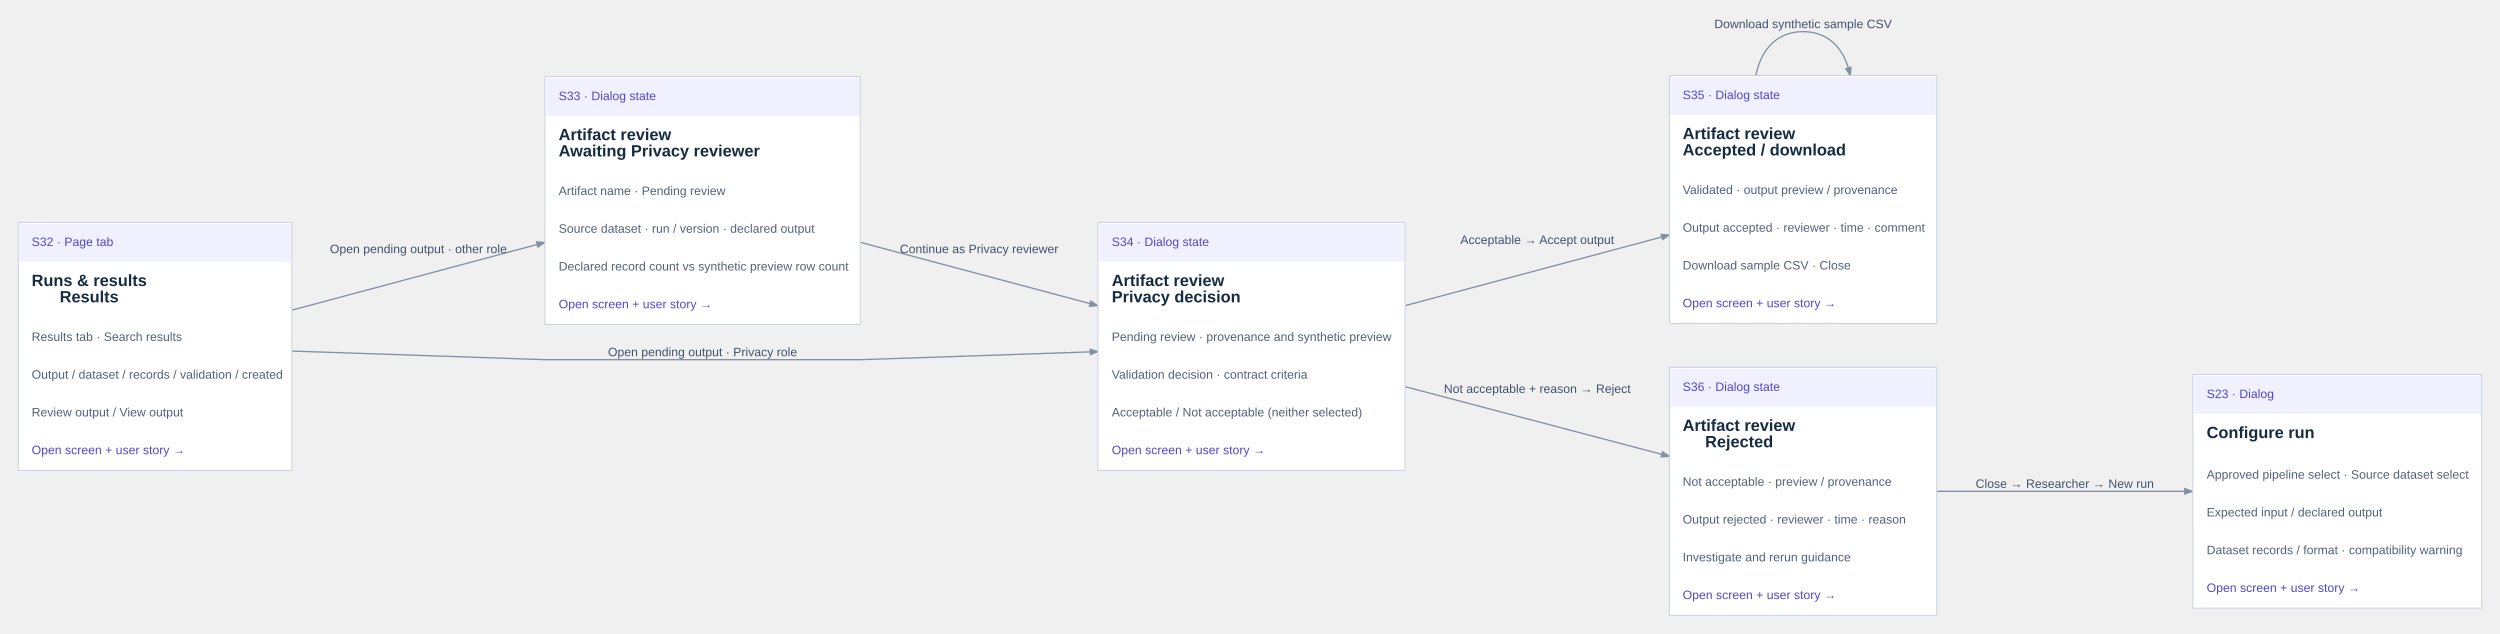
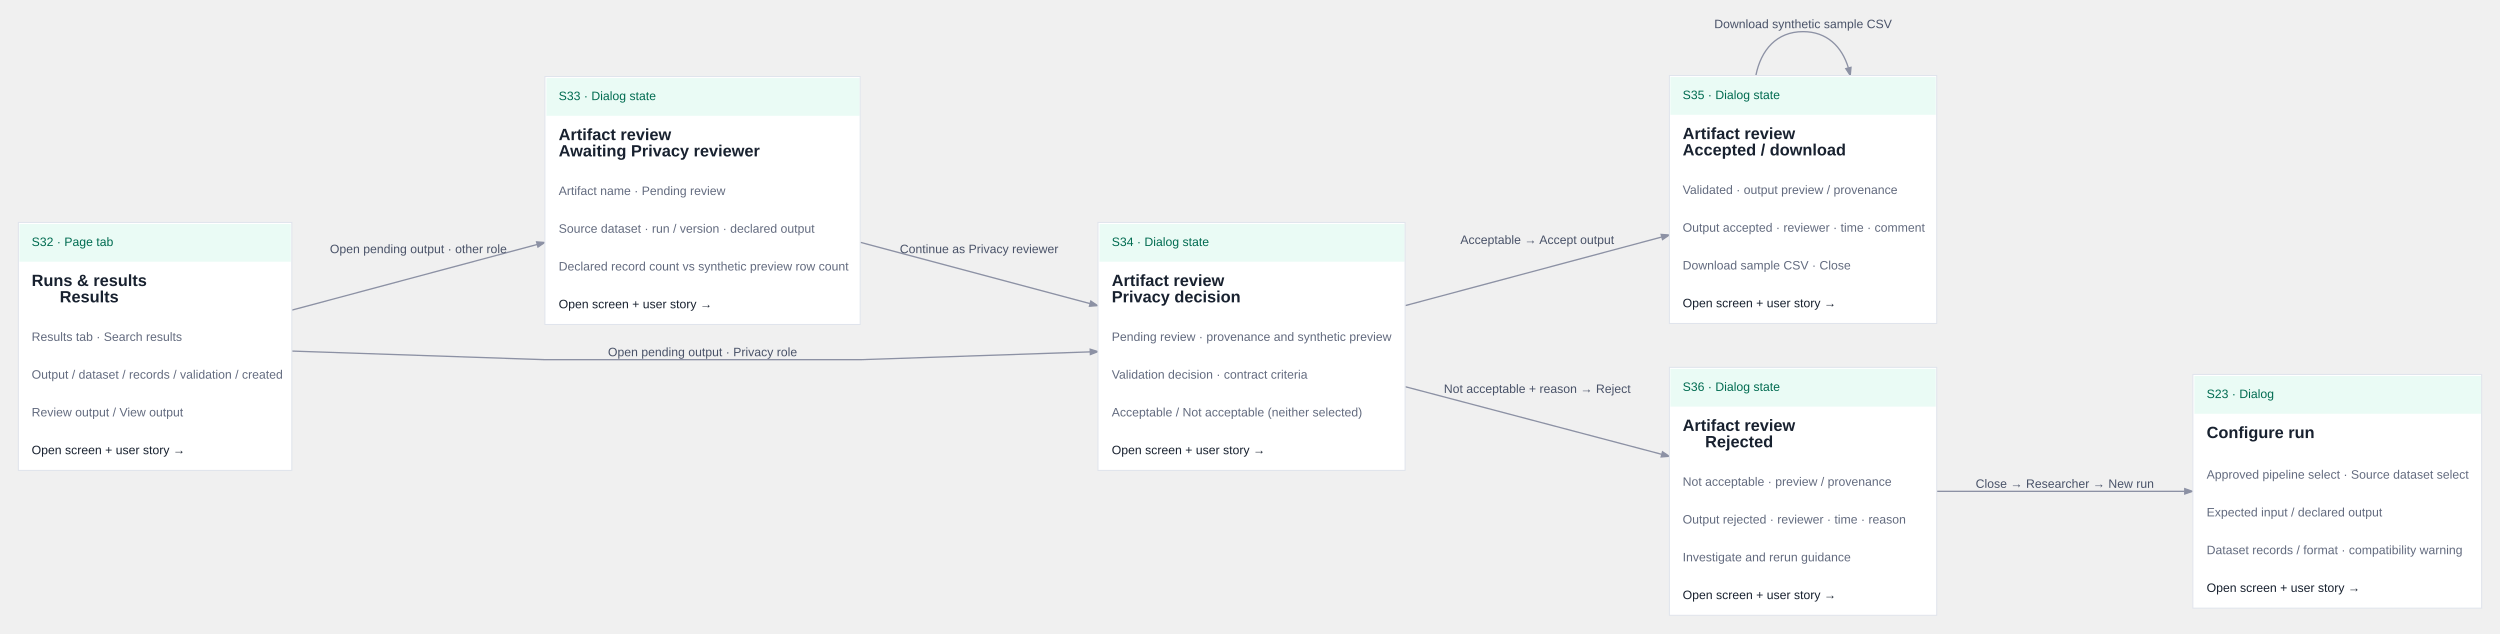
<svg xmlns="http://www.w3.org/2000/svg" xmlns:xlink="http://www.w3.org/1999/xlink" width="2450pt" height="621pt" viewBox="0.00 0.00 2450.00 621.00">
  <g id="graph0" class="graph" transform="scale(1 1) rotate(0) translate(18 603)">
    <g id="edge1" class="edge">
      <g id="a_edge1">
        <a xlink:title="Open pending output · other role">
-           <path fill="none" stroke="#8590a2" stroke-width="1.3" d="M268.15,-299.12C340.94,-318.6 431.64,-342.86 508.39,-363.4" />
-           <polygon fill="#8590a2" stroke="#8590a2" stroke-width="1.3" points="507.85,-365.97 515.77,-365.37 509.21,-360.9 507.85,-365.97" />
+           <path fill="none" stroke="#8c91a4" stroke-width="1.3" d="M268.15,-299.12C340.94,-318.6 431.64,-342.86 508.39,-363.4" />
+           <polygon fill="#8c91a4" stroke="#8c91a4" stroke-width="1.3" points="507.85,-365.97 515.77,-365.37 509.21,-360.9 507.85,-365.97" />
        </a>
      </g>
-       <text text-anchor="middle" x="392" y="-354.9" font-family="Arial" font-size="12.00" fill="#42526b">Open pending output · other role</text>
+       <text text-anchor="middle" x="392" y="-354.9" font-family="Arial" font-size="12.00" fill="#495268">Open pending output · other role</text>
    </g>
    <g id="edge3" class="edge">
      <g id="a_edge3">
        <a xlink:title="Open pending output · Privacy role">
-           <path fill="none" stroke="#8590a2" stroke-width="1.3" d="M268.26,-258.95C378.12,-255.2 516,-250.5 516,-250.5 516,-250.5 825,-250.5 825,-250.5 825,-250.5 944.87,-254.57 1050.4,-258.16" />
-           <polygon fill="#8590a2" stroke="#8590a2" stroke-width="1.3" points="1050.39,-260.79 1057.97,-258.42 1050.57,-255.54 1050.39,-260.79" />
+           <path fill="none" stroke="#8c91a4" stroke-width="1.3" d="M268.26,-258.95C378.12,-255.2 516,-250.5 516,-250.5 516,-250.5 825,-250.5 825,-250.5 825,-250.5 944.87,-254.57 1050.4,-258.16" />
+           <polygon fill="#8c91a4" stroke="#8c91a4" stroke-width="1.3" points="1050.39,-260.79 1057.97,-258.42 1050.57,-255.54 1050.39,-260.79" />
        </a>
      </g>
-       <text text-anchor="middle" x="670.5" y="-253.9" font-family="Arial" font-size="12.00" fill="#42526b">Open pending output · Privacy role</text>
+       <text text-anchor="middle" x="670.5" y="-253.9" font-family="Arial" font-size="12.00" fill="#495268">Open pending output · Privacy role</text>
    </g>
    <g id="edge2" class="edge">
      <g id="a_edge2">
        <a xlink:title="Continue as Privacy reviewer">
-           <path fill="none" stroke="#8590a2" stroke-width="1.3" d="M825.1,-365.52C895.68,-346.69 979.29,-324.38 1050.31,-305.44" />
-           <polygon fill="#8590a2" stroke="#8590a2" stroke-width="1.3" points="1051.01,-307.97 1057.58,-303.5 1049.66,-302.89 1051.01,-307.97" />
+           <path fill="none" stroke="#8c91a4" stroke-width="1.3" d="M825.1,-365.52C895.68,-346.69 979.29,-324.38 1050.31,-305.44" />
+           <polygon fill="#8c91a4" stroke="#8c91a4" stroke-width="1.3" points="1051.01,-307.97 1057.58,-303.5 1049.66,-302.89 1051.01,-307.97" />
        </a>
      </g>
-       <text text-anchor="middle" x="941.5" y="-354.9" font-family="Arial" font-size="12.00" fill="#42526b">Continue as Privacy reviewer</text>
+       <text text-anchor="middle" x="941.5" y="-354.9" font-family="Arial" font-size="12.00" fill="#495268">Continue as Privacy reviewer</text>
    </g>
    <g id="edge4" class="edge">
      <g id="a_edge4">
        <a xlink:title="Acceptable → Accept output">
-           <path fill="none" stroke="#8590a2" stroke-width="1.3" d="M1359.14,-303.52C1437.84,-324.56 1533.64,-350.18 1610.46,-370.72" />
-           <polygon fill="#8590a2" stroke="#8590a2" stroke-width="1.3" points="1609.91,-373.29 1617.84,-372.69 1611.27,-368.22 1609.91,-373.29" />
+           <path fill="none" stroke="#8c91a4" stroke-width="1.3" d="M1359.14,-303.52C1437.84,-324.56 1533.64,-350.18 1610.46,-370.72" />
+           <polygon fill="#8c91a4" stroke="#8c91a4" stroke-width="1.3" points="1609.91,-373.29 1617.84,-372.69 1611.27,-368.22 1609.91,-373.29" />
        </a>
      </g>
-       <text text-anchor="middle" x="1488.5" y="-363.9" font-family="Arial" font-size="12.00" fill="#42526b">Acceptable → Accept output</text>
+       <text text-anchor="middle" x="1488.5" y="-363.9" font-family="Arial" font-size="12.00" fill="#495268">Acceptable → Accept output</text>
    </g>
    <g id="edge5" class="edge">
      <g id="a_edge5">
        <a xlink:title="Not acceptable + reason → Reject">
-           <path fill="none" stroke="#8590a2" stroke-width="1.3" d="M1359.14,-224.04C1437.84,-203.29 1533.64,-178.03 1610.46,-157.77" />
-           <polygon fill="#8590a2" stroke="#8590a2" stroke-width="1.3" points="1611.25,-160.27 1617.84,-155.82 1609.91,-155.2 1611.25,-160.27" />
+           <path fill="none" stroke="#8c91a4" stroke-width="1.3" d="M1359.14,-224.04C1437.84,-203.29 1533.64,-178.03 1610.46,-157.77" />
+           <polygon fill="#8c91a4" stroke="#8c91a4" stroke-width="1.3" points="1611.25,-160.27 1617.84,-155.82 1609.91,-155.2 1611.25,-160.27" />
        </a>
      </g>
-       <text text-anchor="middle" x="1488.5" y="-217.9" font-family="Arial" font-size="12.00" fill="#42526b">Not acceptable + reason → Reject</text>
+       <text text-anchor="middle" x="1488.5" y="-217.9" font-family="Arial" font-size="12.00" fill="#495268">Not acceptable + reason → Reject</text>
    </g>
    <g id="edge6" class="edge">
      <g id="a_edge6">
        <a xlink:title="Download synthetic sample CSV">
-           <path fill="none" stroke="#8590a2" stroke-width="1.3" d="M1702.76,-529.09C1707.71,-554.07 1723.12,-572 1749,-572 1772.25,-572 1787.05,-557.53 1793.41,-536.48" />
-           <polygon fill="#8590a2" stroke="#8590a2" stroke-width="1.3" points="1795.98,-537.01 1795.24,-529.09 1790.89,-535.74 1795.98,-537.01" />
+           <path fill="none" stroke="#8c91a4" stroke-width="1.3" d="M1702.76,-529.09C1707.71,-554.07 1723.12,-572 1749,-572 1772.25,-572 1787.05,-557.53 1793.41,-536.48" />
+           <polygon fill="#8c91a4" stroke="#8c91a4" stroke-width="1.3" points="1795.98,-537.01 1795.24,-529.09 1790.89,-535.74 1795.98,-537.01" />
        </a>
      </g>
-       <text text-anchor="middle" x="1749" y="-575.4" font-family="Arial" font-size="12.00" fill="#42526b">Download synthetic sample CSV</text>
+       <text text-anchor="middle" x="1749" y="-575.4" font-family="Arial" font-size="12.00" fill="#495268">Download synthetic sample CSV</text>
    </g>
    <g id="edge7" class="edge">
      <g id="a_edge7">
        <a xlink:title="Close → Researcher → New run">
-           <path fill="none" stroke="#8590a2" stroke-width="1.3" d="M1880.25,-121.5C1953.9,-121.5 2046.26,-121.5 2122.75,-121.5" />
-           <polygon fill="#8590a2" stroke="#8590a2" stroke-width="1.3" points="2123.07,-124.13 2130.57,-121.5 2123.07,-118.88 2123.07,-124.13" />
+           <path fill="none" stroke="#8c91a4" stroke-width="1.3" d="M1880.25,-121.5C1953.9,-121.5 2046.26,-121.5 2122.75,-121.5" />
+           <polygon fill="#8c91a4" stroke="#8c91a4" stroke-width="1.3" points="2123.07,-124.13 2130.57,-121.5 2123.07,-118.88 2123.07,-124.13" />
        </a>
      </g>
-       <text text-anchor="middle" x="2005.5" y="-124.9" font-family="Arial" font-size="12.00" fill="#42526b">Close → Researcher → New run</text>
+       <text text-anchor="middle" x="2005.5" y="-124.9" font-family="Arial" font-size="12.00" fill="#495268">Close → Researcher → New run</text>
    </g>
    <g id="node-S32" class="node">
      <g id="a_node-S32">
        <a xlink:href="#screen=S32&amp;journey=F09" xlink:title="Runs &amp; results · Results">
          <polygon fill="white" stroke="transparent" points="0,-142 0,-385 268,-385 268,-142 0,-142" />
-           <polygon fill="#f1f0ff" stroke="transparent" points="1,-346.5 1,-383.5 267,-383.5 267,-346.5 1,-346.5" />
-           <text text-anchor="start" x="13" y="-361.9" font-family="Arial" font-size="12.00" fill="#5147cb">S32 · Page tab</text>
-           <text text-anchor="start" x="13" y="-322.7" font-family="Arial" font-weight="bold" font-size="16.00" fill="#152b42">Runs &amp; results</text>
-           <text text-anchor="start" x="40.5" y="-306.7" font-family="Arial" font-weight="bold" font-size="16.00" fill="#152b42">Results</text>
-           <text text-anchor="start" x="13" y="-268.9" font-family="Arial" font-size="12.00" fill="#52617a">Results tab · Search results</text>
-           <text text-anchor="start" x="13" y="-231.9" font-family="Arial" font-size="12.00" fill="#52617a">Output / dataset / records / validation / created</text>
-           <text text-anchor="start" x="13" y="-194.9" font-family="Arial" font-size="12.00" fill="#52617a">Review output / View output</text>
-           <text text-anchor="start" x="13" y="-157.9" font-family="Arial" font-size="12.00" fill="#5147cb">Open screen + user story →</text>
-           <polygon fill="none" stroke="#cbd2df" points="0,-142 0,-385 268,-385 268,-142 0,-142" />
+           <polygon fill="#eafbf5" stroke="transparent" points="1,-346.5 1,-383.5 267,-383.5 267,-346.5 1,-346.5" />
+           <text text-anchor="start" x="13" y="-361.9" font-family="Arial" font-size="12.00" fill="#006b50">S32 · Page tab</text>
+           <text text-anchor="start" x="13" y="-322.7" font-family="Arial" font-weight="bold" font-size="16.00" fill="#18212f">Runs &amp; results</text>
+           <text text-anchor="start" x="40.5" y="-306.7" font-family="Arial" font-weight="bold" font-size="16.00" fill="#18212f">Results</text>
+           <text text-anchor="start" x="13" y="-268.9" font-family="Arial" font-size="12.00" fill="#626a7e">Results tab · Search results</text>
+           <text text-anchor="start" x="13" y="-231.9" font-family="Arial" font-size="12.00" fill="#626a7e">Output / dataset / records / validation / created</text>
+           <text text-anchor="start" x="13" y="-194.9" font-family="Arial" font-size="12.00" fill="#626a7e">Review output / View output</text>
+           <text text-anchor="start" x="13" y="-157.9" font-family="Arial" font-size="12.00" fill="#18212f">Open screen + user story →</text>
+           <polygon fill="none" stroke="#e0e4ec" points="0,-142 0,-385 268,-385 268,-142 0,-142" />
        </a>
      </g>
    </g>
    <g id="node-S33" class="node">
      <g id="a_node-S33">
        <a xlink:href="#screen=S33&amp;journey=F09" xlink:title="Artifact review · Awaiting Privacy reviewer">
          <polygon fill="white" stroke="transparent" points="516,-285 516,-528 825,-528 825,-285 516,-285" />
-           <polygon fill="#f1f0ff" stroke="transparent" points="517.5,-489.5 517.5,-526.5 824.5,-526.5 824.5,-489.5 517.5,-489.5" />
-           <text text-anchor="start" x="529.5" y="-504.9" font-family="Arial" font-size="12.00" fill="#5147cb">S33 · Dialog state</text>
-           <text text-anchor="start" x="529.5" y="-465.7" font-family="Arial" font-weight="bold" font-size="16.00" fill="#152b42">Artifact review</text>
-           <text text-anchor="start" x="529.5" y="-449.7" font-family="Arial" font-weight="bold" font-size="16.00" fill="#152b42">Awaiting Privacy reviewer</text>
-           <text text-anchor="start" x="529.5" y="-411.9" font-family="Arial" font-size="12.00" fill="#52617a">Artifact name · Pending review</text>
-           <text text-anchor="start" x="529.5" y="-374.9" font-family="Arial" font-size="12.00" fill="#52617a">Source dataset · run / version · declared output</text>
-           <text text-anchor="start" x="529.5" y="-337.9" font-family="Arial" font-size="12.00" fill="#52617a">Declared record count vs synthetic preview row count</text>
-           <text text-anchor="start" x="529.5" y="-300.9" font-family="Arial" font-size="12.00" fill="#5147cb">Open screen + user story →</text>
-           <polygon fill="none" stroke="#cbd2df" points="516,-285 516,-528 825,-528 825,-285 516,-285" />
+           <polygon fill="#eafbf5" stroke="transparent" points="517.5,-489.5 517.5,-526.5 824.5,-526.5 824.5,-489.5 517.5,-489.5" />
+           <text text-anchor="start" x="529.5" y="-504.9" font-family="Arial" font-size="12.00" fill="#006b50">S33 · Dialog state</text>
+           <text text-anchor="start" x="529.5" y="-465.7" font-family="Arial" font-weight="bold" font-size="16.00" fill="#18212f">Artifact review</text>
+           <text text-anchor="start" x="529.5" y="-449.7" font-family="Arial" font-weight="bold" font-size="16.00" fill="#18212f">Awaiting Privacy reviewer</text>
+           <text text-anchor="start" x="529.5" y="-411.9" font-family="Arial" font-size="12.00" fill="#626a7e">Artifact name · Pending review</text>
+           <text text-anchor="start" x="529.5" y="-374.9" font-family="Arial" font-size="12.00" fill="#626a7e">Source dataset · run / version · declared output</text>
+           <text text-anchor="start" x="529.5" y="-337.9" font-family="Arial" font-size="12.00" fill="#626a7e">Declared record count vs synthetic preview row count</text>
+           <text text-anchor="start" x="529.5" y="-300.9" font-family="Arial" font-size="12.00" fill="#18212f">Open screen + user story →</text>
+           <polygon fill="none" stroke="#e0e4ec" points="516,-285 516,-528 825,-528 825,-285 516,-285" />
        </a>
      </g>
    </g>
    <g id="node-S34" class="node">
      <g id="a_node-S34">
        <a xlink:href="#screen=S34&amp;journey=F09" xlink:title="Artifact review · Privacy decision">
          <polygon fill="white" stroke="transparent" points="1058,-142 1058,-385 1359,-385 1359,-142 1058,-142" />
-           <polygon fill="#f1f0ff" stroke="transparent" points="1059.5,-346.5 1059.5,-383.5 1358.5,-383.5 1358.5,-346.5 1059.5,-346.5" />
-           <text text-anchor="start" x="1071.5" y="-361.9" font-family="Arial" font-size="12.00" fill="#5147cb">S34 · Dialog state</text>
-           <text text-anchor="start" x="1071.5" y="-322.7" font-family="Arial" font-weight="bold" font-size="16.00" fill="#152b42">Artifact review</text>
-           <text text-anchor="start" x="1071.5" y="-306.7" font-family="Arial" font-weight="bold" font-size="16.00" fill="#152b42">Privacy decision</text>
-           <text text-anchor="start" x="1071.5" y="-268.9" font-family="Arial" font-size="12.00" fill="#52617a">Pending review · provenance and synthetic preview</text>
-           <text text-anchor="start" x="1071.5" y="-231.9" font-family="Arial" font-size="12.00" fill="#52617a">Validation decision · contract criteria</text>
-           <text text-anchor="start" x="1071.5" y="-194.9" font-family="Arial" font-size="12.00" fill="#52617a">Acceptable / Not acceptable (neither selected)</text>
-           <text text-anchor="start" x="1071.5" y="-157.9" font-family="Arial" font-size="12.00" fill="#5147cb">Open screen + user story →</text>
-           <polygon fill="none" stroke="#cbd2df" points="1058,-142 1058,-385 1359,-385 1359,-142 1058,-142" />
+           <polygon fill="#eafbf5" stroke="transparent" points="1059.5,-346.5 1059.5,-383.5 1358.5,-383.5 1358.5,-346.5 1059.5,-346.5" />
+           <text text-anchor="start" x="1071.5" y="-361.9" font-family="Arial" font-size="12.00" fill="#006b50">S34 · Dialog state</text>
+           <text text-anchor="start" x="1071.5" y="-322.7" font-family="Arial" font-weight="bold" font-size="16.00" fill="#18212f">Artifact review</text>
+           <text text-anchor="start" x="1071.5" y="-306.7" font-family="Arial" font-weight="bold" font-size="16.00" fill="#18212f">Privacy decision</text>
+           <text text-anchor="start" x="1071.5" y="-268.9" font-family="Arial" font-size="12.00" fill="#626a7e">Pending review · provenance and synthetic preview</text>
+           <text text-anchor="start" x="1071.5" y="-231.9" font-family="Arial" font-size="12.00" fill="#626a7e">Validation decision · contract criteria</text>
+           <text text-anchor="start" x="1071.5" y="-194.9" font-family="Arial" font-size="12.00" fill="#626a7e">Acceptable / Not acceptable (neither selected)</text>
+           <text text-anchor="start" x="1071.5" y="-157.9" font-family="Arial" font-size="12.00" fill="#18212f">Open screen + user story →</text>
+           <polygon fill="none" stroke="#e0e4ec" points="1058,-142 1058,-385 1359,-385 1359,-142 1058,-142" />
        </a>
      </g>
    </g>
    <g id="node-S35" class="node">
      <g id="a_node-S35">
        <a xlink:href="#screen=S35&amp;journey=F09" xlink:title="Artifact review · Accepted / download">
          <polygon fill="white" stroke="transparent" points="1618,-286 1618,-529 1880,-529 1880,-286 1618,-286" />
-           <polygon fill="#f1f0ff" stroke="transparent" points="1619,-490.5 1619,-527.5 1879,-527.5 1879,-490.5 1619,-490.5" />
-           <text text-anchor="start" x="1631" y="-505.9" font-family="Arial" font-size="12.00" fill="#5147cb">S35 · Dialog state</text>
-           <text text-anchor="start" x="1631" y="-466.7" font-family="Arial" font-weight="bold" font-size="16.00" fill="#152b42">Artifact review</text>
-           <text text-anchor="start" x="1631" y="-450.7" font-family="Arial" font-weight="bold" font-size="16.00" fill="#152b42">Accepted / download</text>
-           <text text-anchor="start" x="1631" y="-412.9" font-family="Arial" font-size="12.00" fill="#52617a">Validated · output preview / provenance</text>
-           <text text-anchor="start" x="1631" y="-375.9" font-family="Arial" font-size="12.00" fill="#52617a">Output accepted · reviewer · time · comment</text>
-           <text text-anchor="start" x="1631" y="-338.9" font-family="Arial" font-size="12.00" fill="#52617a">Download sample CSV · Close</text>
-           <text text-anchor="start" x="1631" y="-301.9" font-family="Arial" font-size="12.00" fill="#5147cb">Open screen + user story →</text>
-           <polygon fill="none" stroke="#cbd2df" points="1618,-286 1618,-529 1880,-529 1880,-286 1618,-286" />
+           <polygon fill="#eafbf5" stroke="transparent" points="1619,-490.5 1619,-527.5 1879,-527.5 1879,-490.5 1619,-490.5" />
+           <text text-anchor="start" x="1631" y="-505.9" font-family="Arial" font-size="12.00" fill="#006b50">S35 · Dialog state</text>
+           <text text-anchor="start" x="1631" y="-466.7" font-family="Arial" font-weight="bold" font-size="16.00" fill="#18212f">Artifact review</text>
+           <text text-anchor="start" x="1631" y="-450.7" font-family="Arial" font-weight="bold" font-size="16.00" fill="#18212f">Accepted / download</text>
+           <text text-anchor="start" x="1631" y="-412.9" font-family="Arial" font-size="12.00" fill="#626a7e">Validated · output preview / provenance</text>
+           <text text-anchor="start" x="1631" y="-375.9" font-family="Arial" font-size="12.00" fill="#626a7e">Output accepted · reviewer · time · comment</text>
+           <text text-anchor="start" x="1631" y="-338.9" font-family="Arial" font-size="12.00" fill="#626a7e">Download sample CSV · Close</text>
+           <text text-anchor="start" x="1631" y="-301.9" font-family="Arial" font-size="12.00" fill="#18212f">Open screen + user story →</text>
+           <polygon fill="none" stroke="#e0e4ec" points="1618,-286 1618,-529 1880,-529 1880,-286 1618,-286" />
        </a>
      </g>
    </g>
    <g id="node-S36" class="node">
      <g id="a_node-S36">
        <a xlink:href="#screen=S36&amp;journey=F09" xlink:title="Artifact review · Rejected">
          <polygon fill="white" stroke="transparent" points="1618,0 1618,-243 1880,-243 1880,0 1618,0" />
-           <polygon fill="#f1f0ff" stroke="transparent" points="1619,-204.5 1619,-241.5 1879,-241.5 1879,-204.5 1619,-204.5" />
-           <text text-anchor="start" x="1631" y="-219.9" font-family="Arial" font-size="12.00" fill="#5147cb">S36 · Dialog state</text>
-           <text text-anchor="start" x="1631" y="-180.7" font-family="Arial" font-weight="bold" font-size="16.00" fill="#152b42">Artifact review</text>
-           <text text-anchor="start" x="1653" y="-164.7" font-family="Arial" font-weight="bold" font-size="16.00" fill="#152b42">Rejected</text>
-           <text text-anchor="start" x="1631" y="-126.9" font-family="Arial" font-size="12.00" fill="#52617a">Not acceptable · preview / provenance</text>
-           <text text-anchor="start" x="1631" y="-89.9" font-family="Arial" font-size="12.00" fill="#52617a">Output rejected · reviewer · time · reason</text>
-           <text text-anchor="start" x="1631" y="-52.9" font-family="Arial" font-size="12.00" fill="#52617a">Investigate and rerun guidance</text>
-           <text text-anchor="start" x="1631" y="-15.9" font-family="Arial" font-size="12.00" fill="#5147cb">Open screen + user story →</text>
-           <polygon fill="none" stroke="#cbd2df" points="1618,0 1618,-243 1880,-243 1880,0 1618,0" />
+           <polygon fill="#eafbf5" stroke="transparent" points="1619,-204.5 1619,-241.5 1879,-241.5 1879,-204.5 1619,-204.5" />
+           <text text-anchor="start" x="1631" y="-219.9" font-family="Arial" font-size="12.00" fill="#006b50">S36 · Dialog state</text>
+           <text text-anchor="start" x="1631" y="-180.7" font-family="Arial" font-weight="bold" font-size="16.00" fill="#18212f">Artifact review</text>
+           <text text-anchor="start" x="1653" y="-164.7" font-family="Arial" font-weight="bold" font-size="16.00" fill="#18212f">Rejected</text>
+           <text text-anchor="start" x="1631" y="-126.9" font-family="Arial" font-size="12.00" fill="#626a7e">Not acceptable · preview / provenance</text>
+           <text text-anchor="start" x="1631" y="-89.9" font-family="Arial" font-size="12.00" fill="#626a7e">Output rejected · reviewer · time · reason</text>
+           <text text-anchor="start" x="1631" y="-52.9" font-family="Arial" font-size="12.00" fill="#626a7e">Investigate and rerun guidance</text>
+           <text text-anchor="start" x="1631" y="-15.9" font-family="Arial" font-size="12.00" fill="#18212f">Open screen + user story →</text>
+           <polygon fill="none" stroke="#e0e4ec" points="1618,0 1618,-243 1880,-243 1880,0 1618,0" />
        </a>
      </g>
    </g>
    <g id="node-S23" class="node">
      <g id="a_node-S23">
        <a xlink:href="#screen=S23&amp;journey=F09" xlink:title="Configure run">
          <polygon fill="white" stroke="transparent" points="2131,-7 2131,-236 2414,-236 2414,-7 2131,-7" />
-           <polygon fill="#f1f0ff" stroke="transparent" points="2132.5,-197.5 2132.5,-234.5 2413.5,-234.5 2413.5,-197.5 2132.5,-197.5" />
-           <text text-anchor="start" x="2144.5" y="-212.9" font-family="Arial" font-size="12.00" fill="#5147cb">S23 · Dialog</text>
-           <text text-anchor="start" x="2144.5" y="-173.7" font-family="Arial" font-weight="bold" font-size="16.00" fill="#152b42">Configure run</text>
-           <text text-anchor="start" x="2144.5" y="-133.9" font-family="Arial" font-size="12.00" fill="#52617a">Approved pipeline select · Source dataset select</text>
-           <text text-anchor="start" x="2144.5" y="-96.9" font-family="Arial" font-size="12.00" fill="#52617a">Expected input / declared output</text>
-           <text text-anchor="start" x="2144.5" y="-59.9" font-family="Arial" font-size="12.00" fill="#52617a">Dataset records / format · compatibility warning</text>
-           <text text-anchor="start" x="2144.5" y="-22.9" font-family="Arial" font-size="12.00" fill="#5147cb">Open screen + user story →</text>
-           <polygon fill="none" stroke="#cbd2df" points="2131,-7 2131,-236 2414,-236 2414,-7 2131,-7" />
+           <polygon fill="#eafbf5" stroke="transparent" points="2132.5,-197.5 2132.5,-234.5 2413.5,-234.5 2413.5,-197.5 2132.5,-197.5" />
+           <text text-anchor="start" x="2144.5" y="-212.9" font-family="Arial" font-size="12.00" fill="#006b50">S23 · Dialog</text>
+           <text text-anchor="start" x="2144.5" y="-173.7" font-family="Arial" font-weight="bold" font-size="16.00" fill="#18212f">Configure run</text>
+           <text text-anchor="start" x="2144.5" y="-133.9" font-family="Arial" font-size="12.00" fill="#626a7e">Approved pipeline select · Source dataset select</text>
+           <text text-anchor="start" x="2144.5" y="-96.9" font-family="Arial" font-size="12.00" fill="#626a7e">Expected input / declared output</text>
+           <text text-anchor="start" x="2144.5" y="-59.9" font-family="Arial" font-size="12.00" fill="#626a7e">Dataset records / format · compatibility warning</text>
+           <text text-anchor="start" x="2144.5" y="-22.9" font-family="Arial" font-size="12.00" fill="#18212f">Open screen + user story →</text>
+           <polygon fill="none" stroke="#e0e4ec" points="2131,-7 2131,-236 2414,-236 2414,-7 2131,-7" />
        </a>
      </g>
    </g>
  </g>
</svg>
